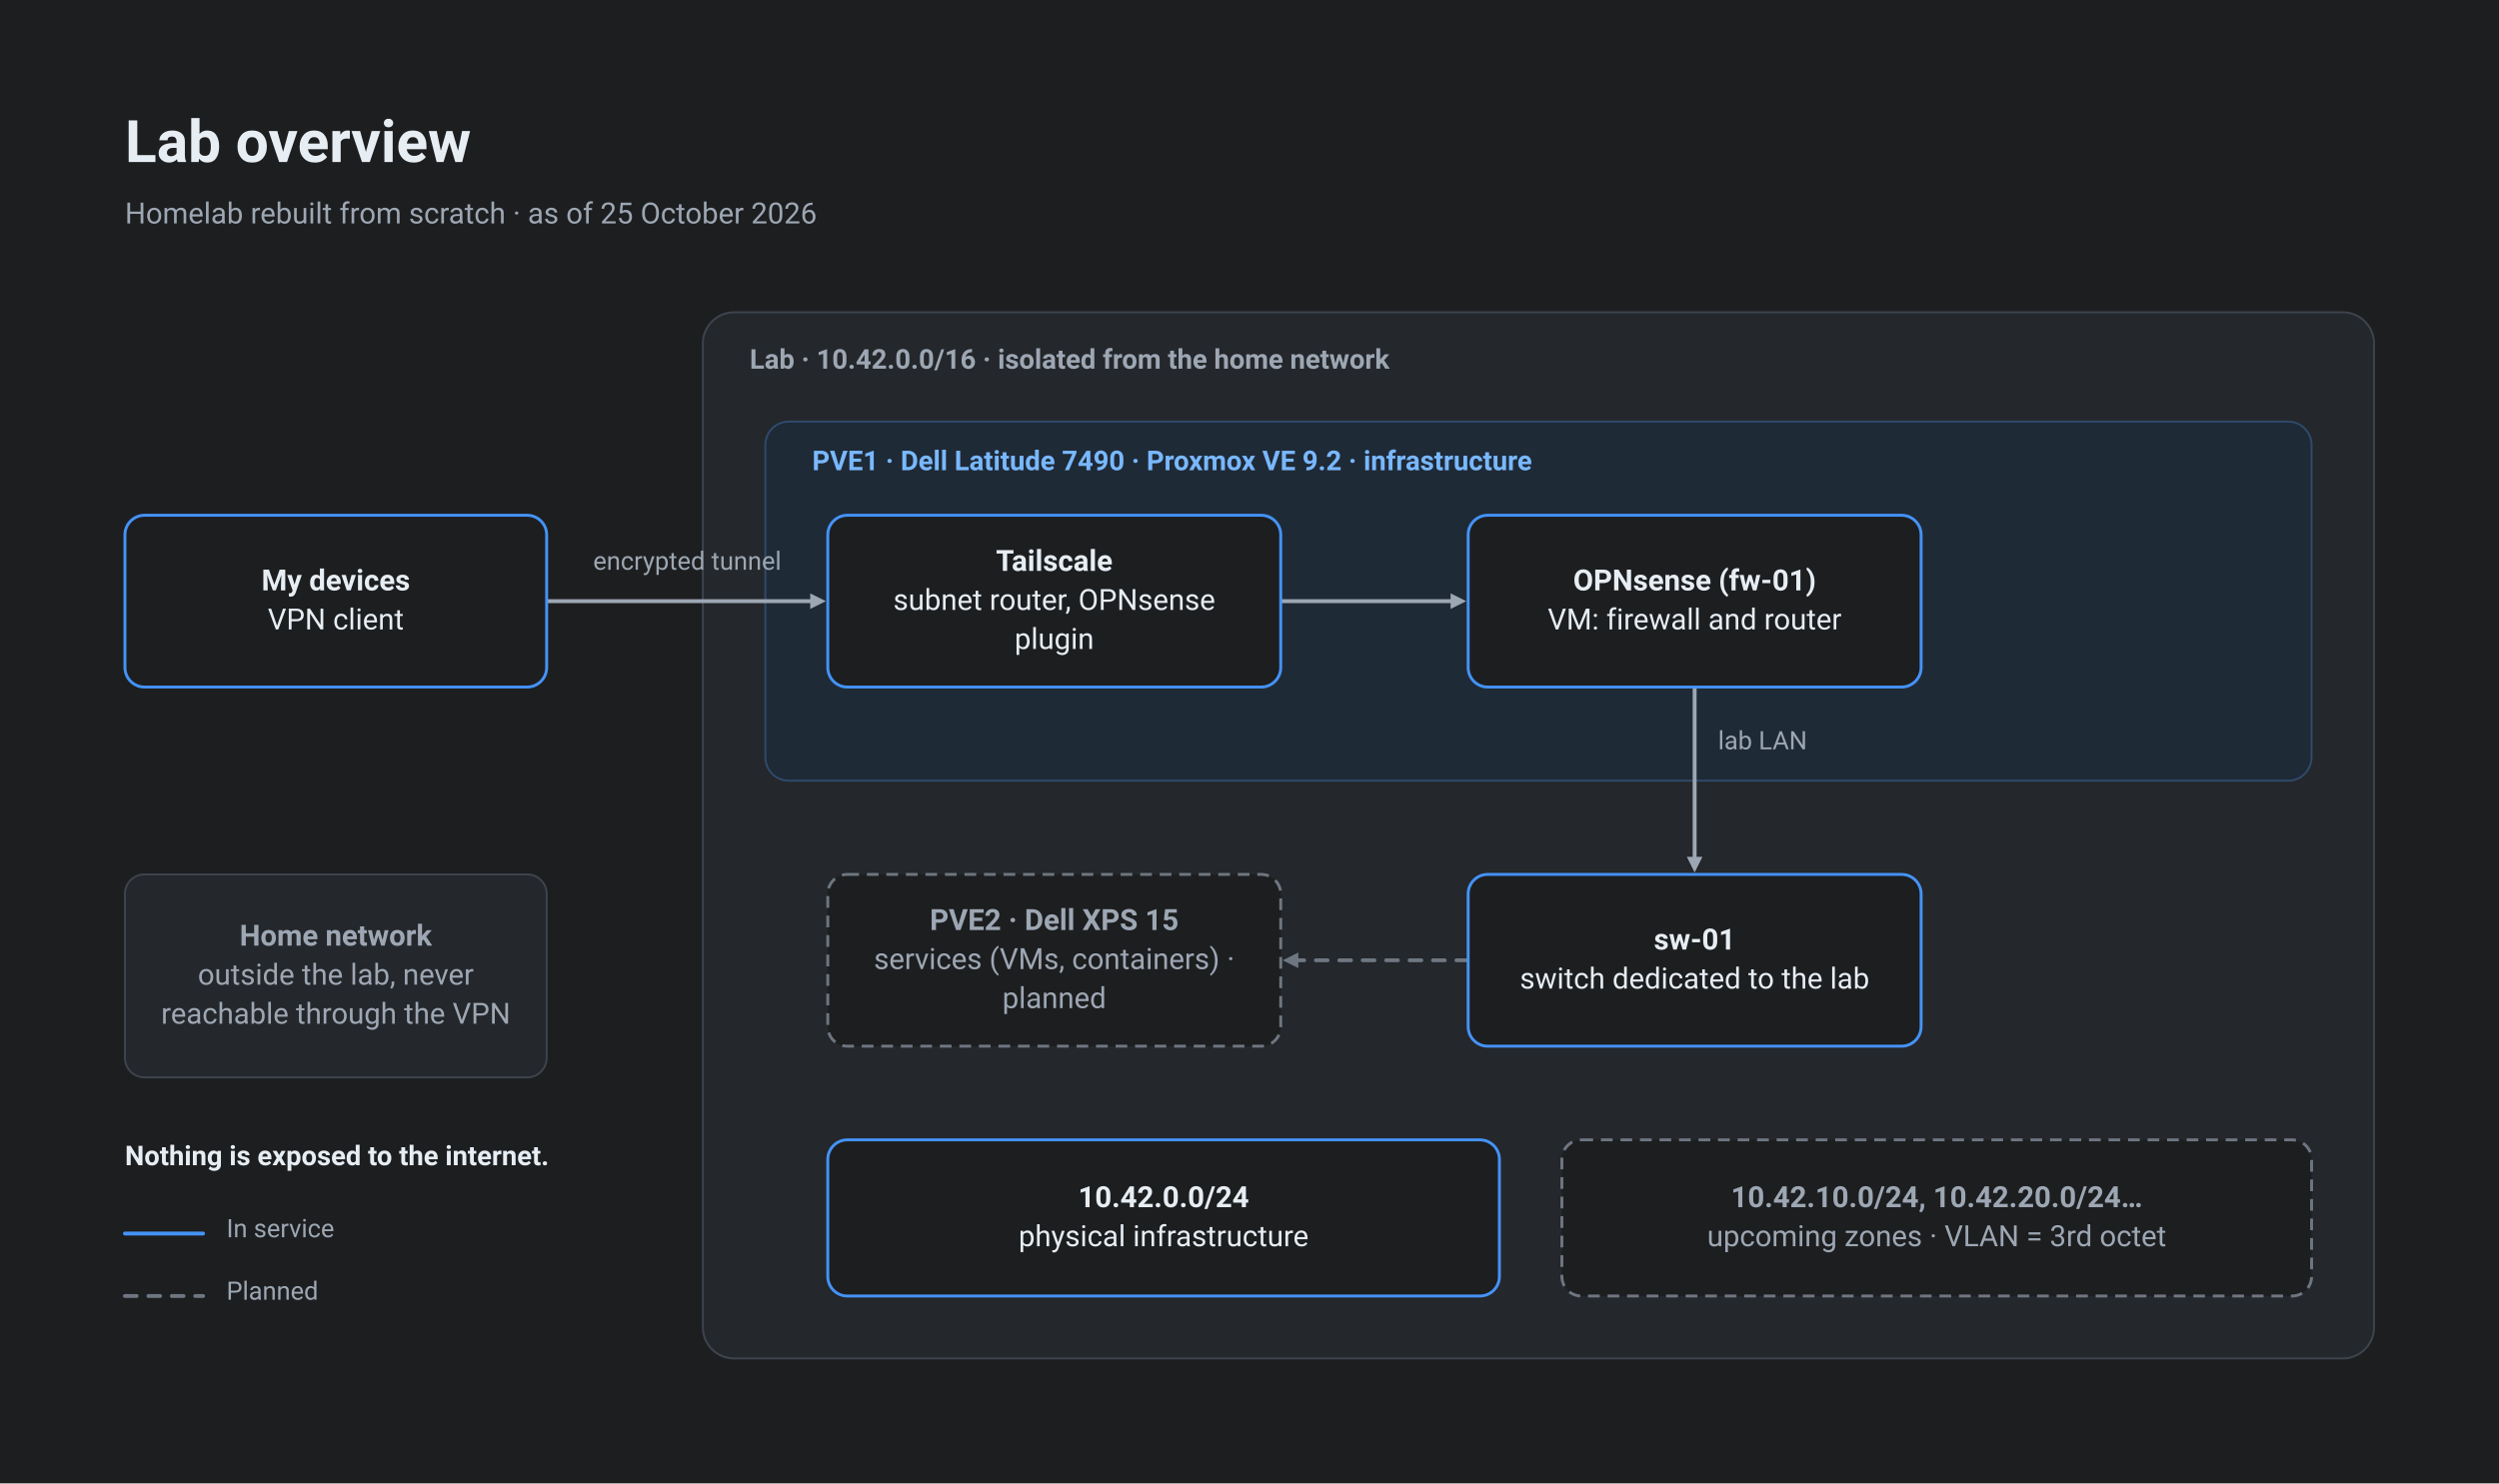
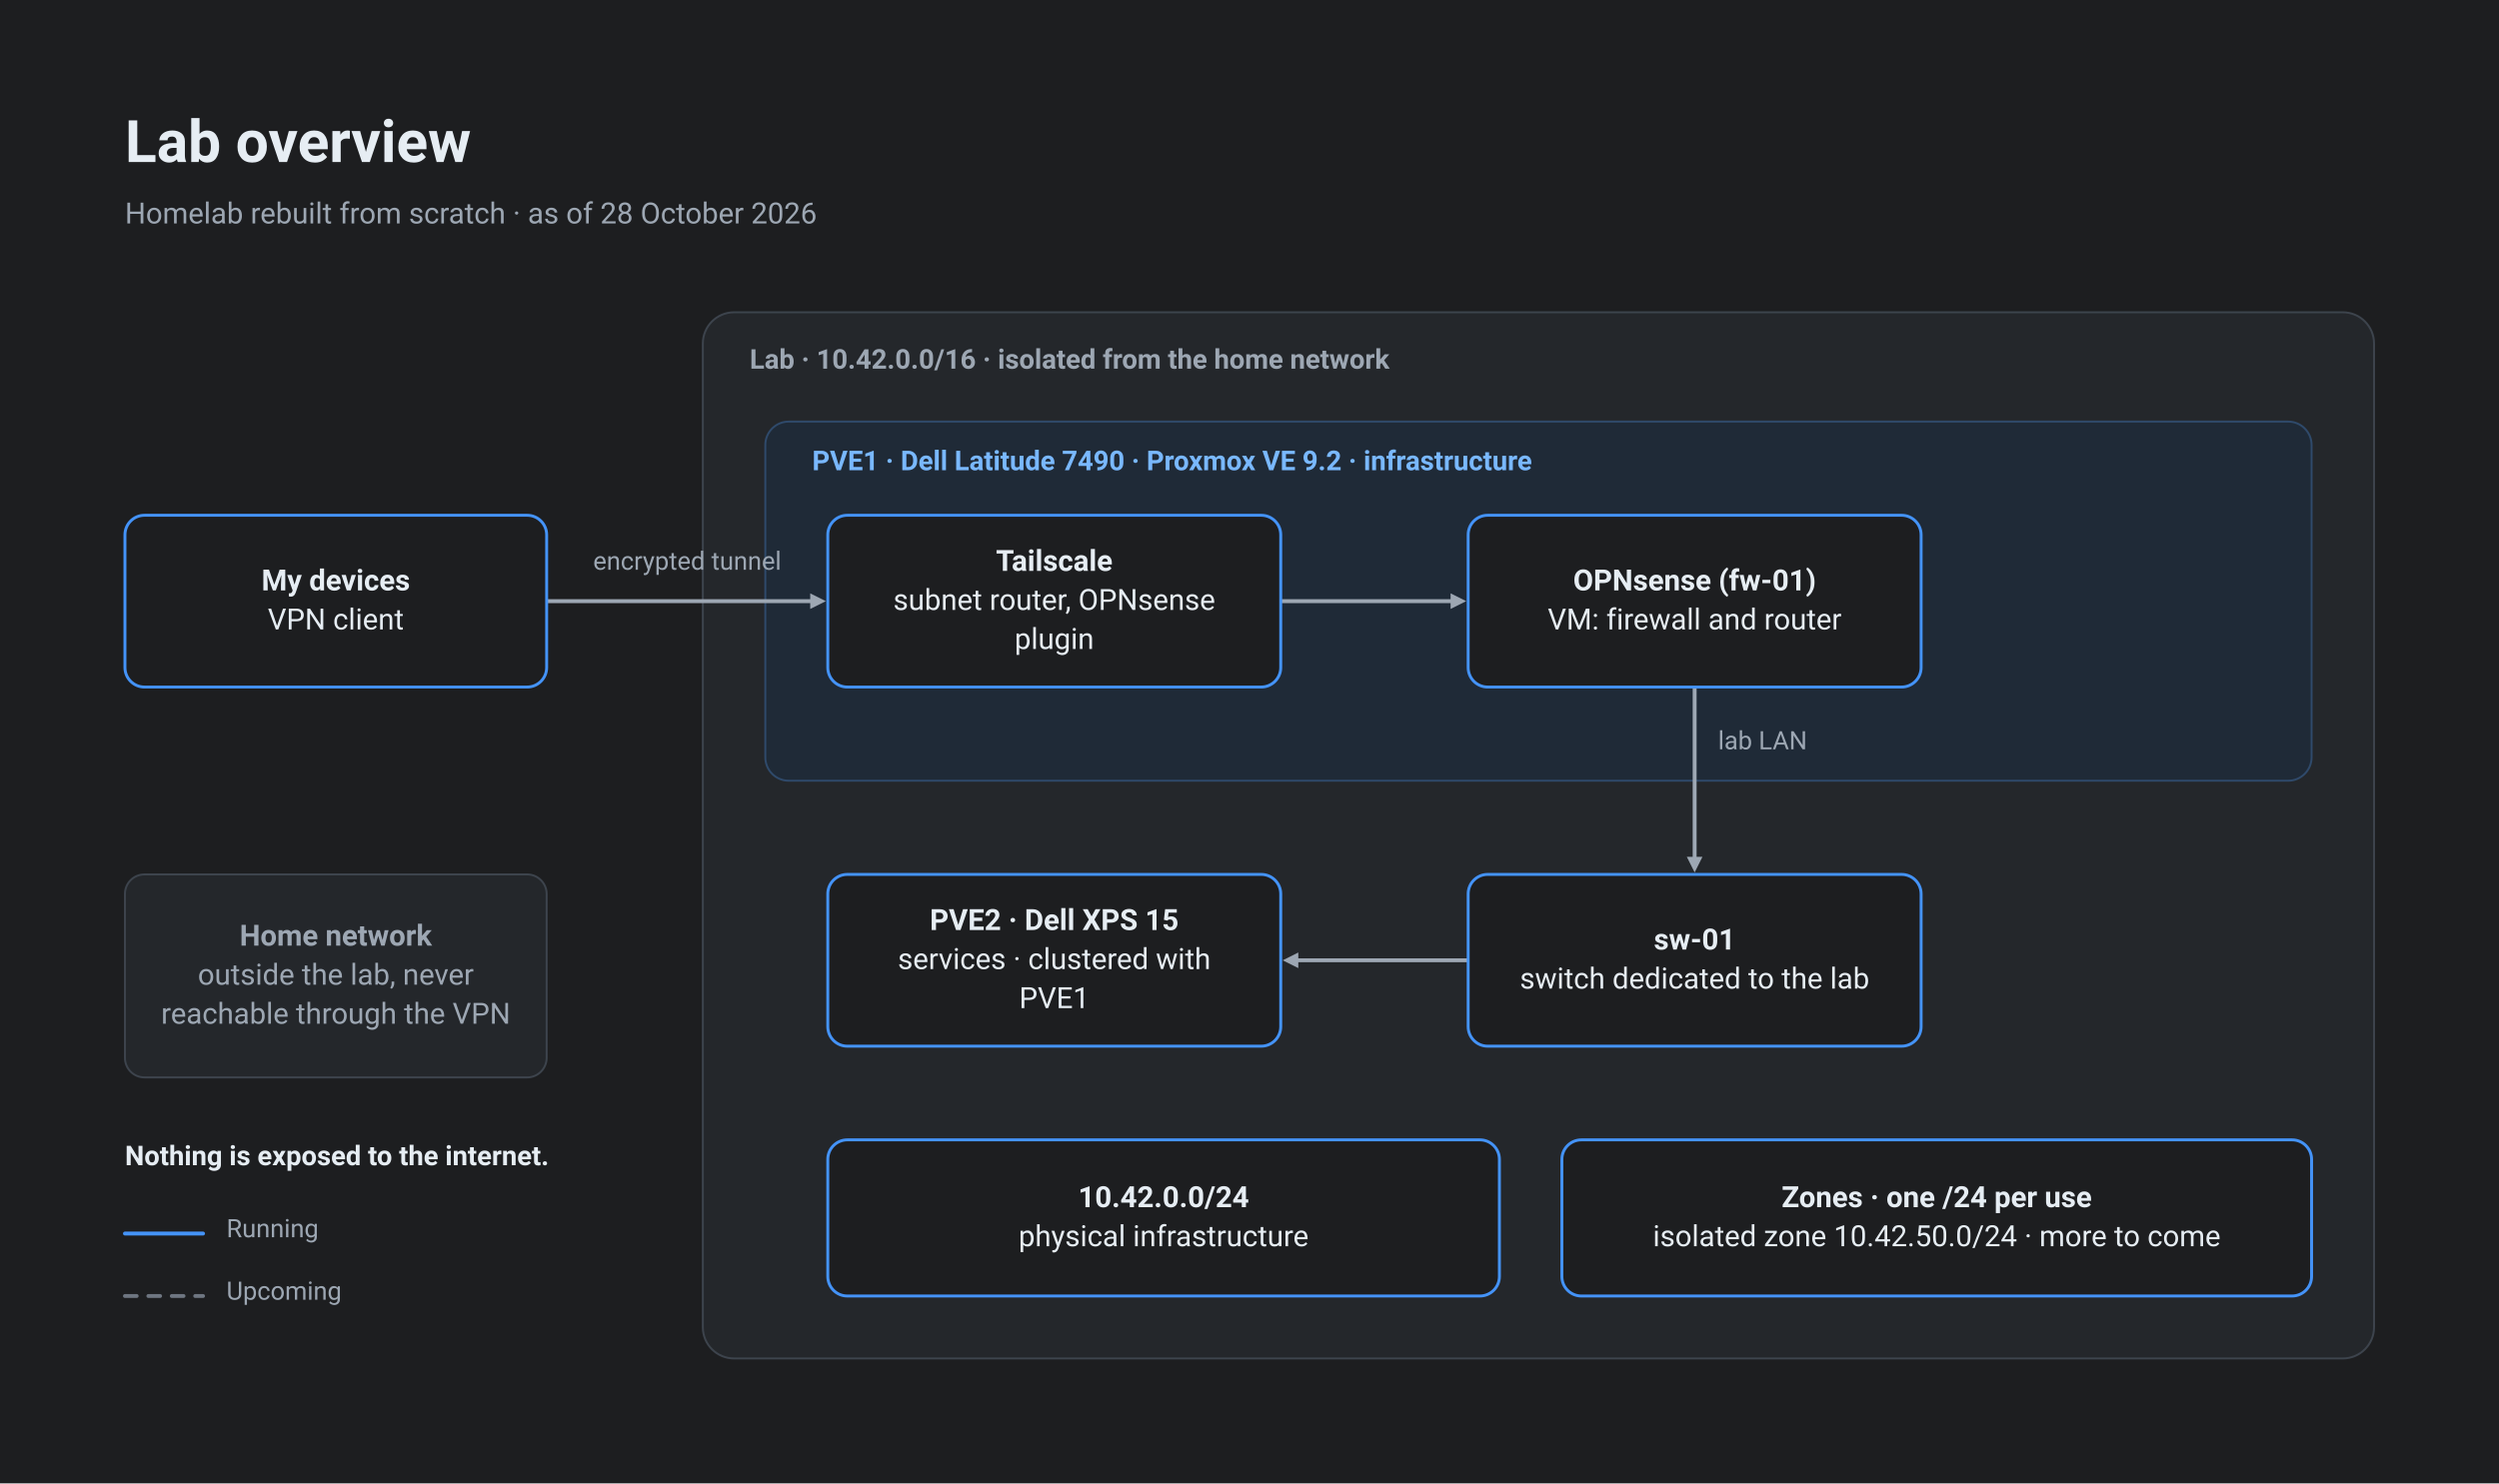
<svg xmlns="http://www.w3.org/2000/svg" width="1280" height="760" viewBox="0 0 1280 760" role="img" aria-label="Lab overview" font-family="system-ui, -apple-system, 'Segoe UI', Roboto, Helvetica, Arial, sans-serif">
  <rect width="1280" height="760" fill="#1d1e20" />
  <rect x="360" y="160" width="856" height="536" rx="16" fill="#24272b" stroke="#3d444d" stroke-width="1" />
  <rect x="392" y="216" width="792" height="184" rx="12" fill="#1f2a37" stroke="#2f4a6b" stroke-width="1" />
  <svg x="280" y="304" overflow="visible" width="143" height="8" viewBox="0 0 143 8" preserveAspectRatio="none" style="fill: none; stroke: #9da7b3; stroke-width: 2; stroke-linecap: round; stroke-linejoin: round">
    <defs>
      <marker id="dc-arrow-head-filled-1" orient="auto" markerWidth="5" markerHeight="5" refX="2" refY="2" overflow="visible">
        <path d="M0 0 L4 2 L0 4 Z" fill="#9da7b3" stroke="none" style="stroke: none; fill: #9da7b3; fill: context-stroke" />
      </marker>
    </defs>
    <path d="M 0 4 L 139 4" marker-end="url(#dc-arrow-head-filled-1)" />
  </svg>
  <svg x="656" y="304" overflow="visible" width="95" height="8" viewBox="0 0 95 8" preserveAspectRatio="none" style="fill: none; stroke: #9da7b3; stroke-width: 2; stroke-linecap: round; stroke-linejoin: round">
    <defs>
      <marker id="dc-arrow-head-filled-2" orient="auto" markerWidth="5" markerHeight="5" refX="2" refY="2" overflow="visible">
        <path d="M0 0 L4 2 L0 4 Z" fill="#9da7b3" stroke="none" style="stroke: none; fill: #9da7b3; fill: context-stroke" />
      </marker>
    </defs>
    <path d="M 0 4 L 91 4" marker-end="url(#dc-arrow-head-filled-2)" />
  </svg>
  <svg x="864" y="352" overflow="visible" width="8" height="95" viewBox="0 0 8 95" preserveAspectRatio="none" style="fill: none; stroke: #9da7b3; stroke-width: 2; stroke-linecap: round; stroke-linejoin: round">
    <defs>
      <marker id="dc-arrow-head-filled-3" orient="auto" markerWidth="5" markerHeight="5" refX="2" refY="2" overflow="visible">
        <path d="M0 0 L4 2 L0 4 Z" fill="#9da7b3" stroke="none" style="stroke: none; fill: #9da7b3; fill: context-stroke" />
      </marker>
    </defs>
    <path d="M 4 0 L 4 91" marker-end="url(#dc-arrow-head-filled-3)" />
  </svg>
-   <svg x="657" y="488" overflow="visible" width="95" height="8" viewBox="0 0 95 8" preserveAspectRatio="none" style="fill: none; stroke: #6e7681; stroke-width: 2; stroke-dasharray: 6 6; stroke-linecap: round; stroke-linejoin: round">
+   <svg x="657" y="488" overflow="visible" width="95" height="8" viewBox="0 0 95 8" preserveAspectRatio="none" style="fill: none; stroke: #9da7b3; stroke-width: 2; stroke-linecap: round; stroke-linejoin: round">
    <defs>
      <marker id="dc-arrow-head-filled-4" orient="auto" markerWidth="5" markerHeight="5" refX="2" refY="2" overflow="visible">
-         <path d="M0 0 L4 2 L0 4 Z" fill="#6e7681" stroke="none" style="stroke: none; fill: #6e7681; fill: context-stroke" />
+         <path d="M0 0 L4 2 L0 4 Z" fill="#9da7b3" stroke="none" style="stroke: none; fill: #9da7b3; fill: context-stroke" />
      </marker>
    </defs>
    <path d="M 95 4 L 4 4" marker-end="url(#dc-arrow-head-filled-4)" />
  </svg>
  <svg x="64" y="628" overflow="visible" width="40" height="8" viewBox="0 0 40 8" preserveAspectRatio="none" style="fill: none; stroke: #4493f8; stroke-width: 2; stroke-linecap: round">
    <path d="M 0 4 L 40 4" />
  </svg>
  <svg x="64" y="660" overflow="visible" width="40" height="8" viewBox="0 0 40 8" preserveAspectRatio="none" style="fill: none; stroke: #6e7681; stroke-width: 2; stroke-dasharray: 6 6; stroke-linecap: round">
    <path d="M 0 4 L 40 4" />
  </svg>
  <rect x="64" y="264" width="216" height="88" rx="10" fill="#1d1e20" stroke="#4493f8" stroke-width="1.5" />
  <text x="172" y="302.5" text-anchor="middle" font-size="15" font-weight="700" fill="#e6edf3">My devices</text>
  <text x="172" y="322.5" text-anchor="middle" font-size="15" fill="#e6edf3">VPN client</text>
  <rect x="424" y="264" width="232" height="88" rx="10" fill="#1d1e20" stroke="#4493f8" stroke-width="1.5" />
  <text x="540" y="292.5" text-anchor="middle" font-size="15" font-weight="700" fill="#e6edf3">Tailscale</text>
  <text x="540" y="312.5" text-anchor="middle" font-size="15" fill="#e6edf3">subnet router, OPNsense</text>
  <text x="540" y="332.5" text-anchor="middle" font-size="15" fill="#e6edf3">plugin</text>
  <rect x="752" y="264" width="232" height="88" rx="10" fill="#1d1e20" stroke="#4493f8" stroke-width="1.5" />
  <text x="868" y="302.5" text-anchor="middle" font-size="15" font-weight="700" fill="#e6edf3">OPNsense (fw-01)</text>
  <text x="868" y="322.5" text-anchor="middle" font-size="15" fill="#e6edf3">VM: firewall and router</text>
  <rect x="752" y="448" width="232" height="88" rx="10" fill="#1d1e20" stroke="#4493f8" stroke-width="1.5" />
  <text x="868" y="486.5" text-anchor="middle" font-size="15" font-weight="700" fill="#e6edf3">sw-01</text>
  <text x="868" y="506.5" text-anchor="middle" font-size="15" fill="#e6edf3">switch dedicated to the lab</text>
-   <rect x="424" y="448" width="232" height="88" rx="10" fill="#1d1e20" stroke="#6e7681" stroke-width="1.5" stroke-dasharray="6 4" />
-   <text x="540" y="476.5" text-anchor="middle" font-size="15" font-weight="700" fill="#9da7b3">PVE2 · Dell XPS 15</text>
-   <text x="540" y="496.5" text-anchor="middle" font-size="15" fill="#9da7b3">services (VMs, containers) ·</text>
-   <text x="540" y="516.5" text-anchor="middle" font-size="15" fill="#9da7b3">planned</text>
+   <rect x="424" y="448" width="232" height="88" rx="10" fill="#1d1e20" stroke="#4493f8" stroke-width="1.5" />
+   <text x="540" y="476.5" text-anchor="middle" font-size="15" font-weight="700" fill="#e6edf3">PVE2 · Dell XPS 15</text>
+   <text x="540" y="496.5" text-anchor="middle" font-size="15" fill="#e6edf3">services · clustered with</text>
+   <text x="540" y="516.5" text-anchor="middle" font-size="15" fill="#e6edf3">PVE1</text>
  <rect x="424" y="584" width="344" height="80" rx="10" fill="#1d1e20" stroke="#4493f8" stroke-width="1.5" />
  <text x="596" y="618.5" text-anchor="middle" font-size="15" font-weight="700" fill="#e6edf3">10.42.0.0/24</text>
  <text x="596" y="638.5" text-anchor="middle" font-size="15" fill="#e6edf3">physical infrastructure</text>
-   <rect x="800" y="584" width="384" height="80" rx="10" fill="#1d1e20" stroke="#6e7681" stroke-width="1.5" stroke-dasharray="6 4" />
-   <text x="992" y="618.5" text-anchor="middle" font-size="15" font-weight="700" fill="#9da7b3">10.42.10.0/24, 10.42.20.0/24…</text>
-   <text x="992" y="638.5" text-anchor="middle" font-size="15" fill="#9da7b3">upcoming zones · VLAN = 3rd octet</text>
+   <rect x="800" y="584" width="384" height="80" rx="10" fill="#1d1e20" stroke="#4493f8" stroke-width="1.5" />
+   <text x="992" y="618.5" text-anchor="middle" font-size="15" font-weight="700" fill="#e6edf3">Zones · one /24 per use</text>
+   <text x="992" y="638.5" text-anchor="middle" font-size="15" fill="#e6edf3">isolated zone 10.42.50.0/24 · more to come</text>
  <rect x="64" y="448" width="216" height="104" rx="10" fill="#24272b" stroke="#3d444d" stroke-width="1" />
  <text x="172" y="484.5" text-anchor="middle" font-size="15" font-weight="700" fill="#9da7b3">Home network</text>
  <text x="172" y="504.5" text-anchor="middle" font-size="15" fill="#9da7b3">outside the lab, never</text>
  <text x="172" y="524.5" text-anchor="middle" font-size="15" fill="#9da7b3">reachable through the VPN</text>
  <text x="64" y="83.0" font-size="30" font-weight="700" fill="#e6edf3">Lab overview</text>
-   <text x="64" y="114.5" font-size="15" fill="#9da7b3">Homelab rebuilt from scratch · as of 25 October 2026</text>
+   <text x="64" y="114.5" font-size="15" fill="#9da7b3">Homelab rebuilt from scratch · as of 28 October 2026</text>
  <text x="384" y="188.9" font-size="14" font-weight="600" fill="#9da7b3">Lab · 10.42.0.0/16 · isolated from the home network</text>
  <text x="416" y="240.9" font-size="14" font-weight="600" fill="#79b8ff">PVE1 · Dell Latitude 7490 · Proxmox VE 9.2 · infrastructure</text>
  <text x="352" y="291.9" text-anchor="middle" font-size="13" fill="#9da7b3">encrypted tunnel</text>
  <text x="880" y="383.9" font-size="13" fill="#9da7b3">lab LAN</text>
  <text x="64" y="597.0" font-size="14" font-weight="600" fill="#e6edf3">Nothing is exposed to the internet.</text>
-   <text x="116" y="633.9" font-size="13" fill="#9da7b3">In service</text>
-   <text x="116" y="665.9" font-size="13" fill="#9da7b3">Planned</text>
+   <text x="116" y="633.9" font-size="13" fill="#9da7b3">Running</text>
+   <text x="116" y="665.9" font-size="13" fill="#9da7b3">Upcoming</text>
</svg>
